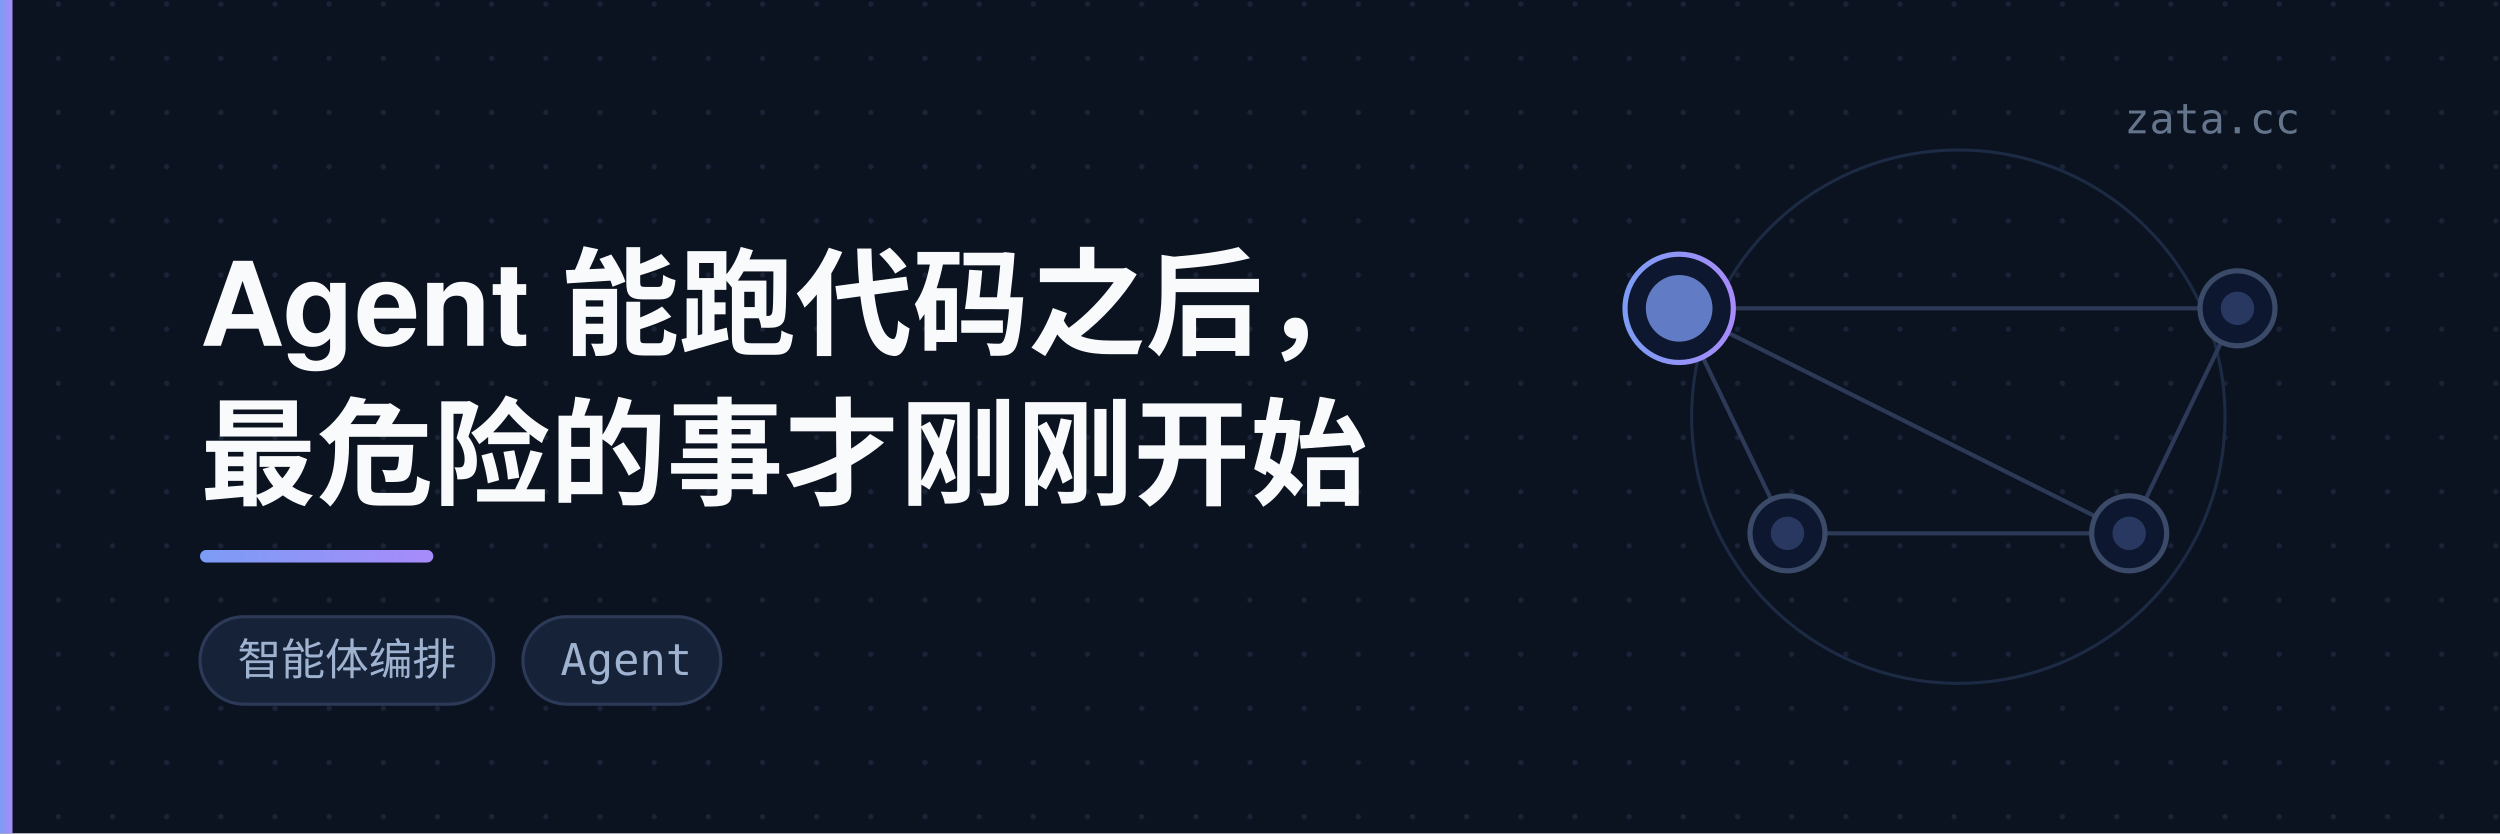
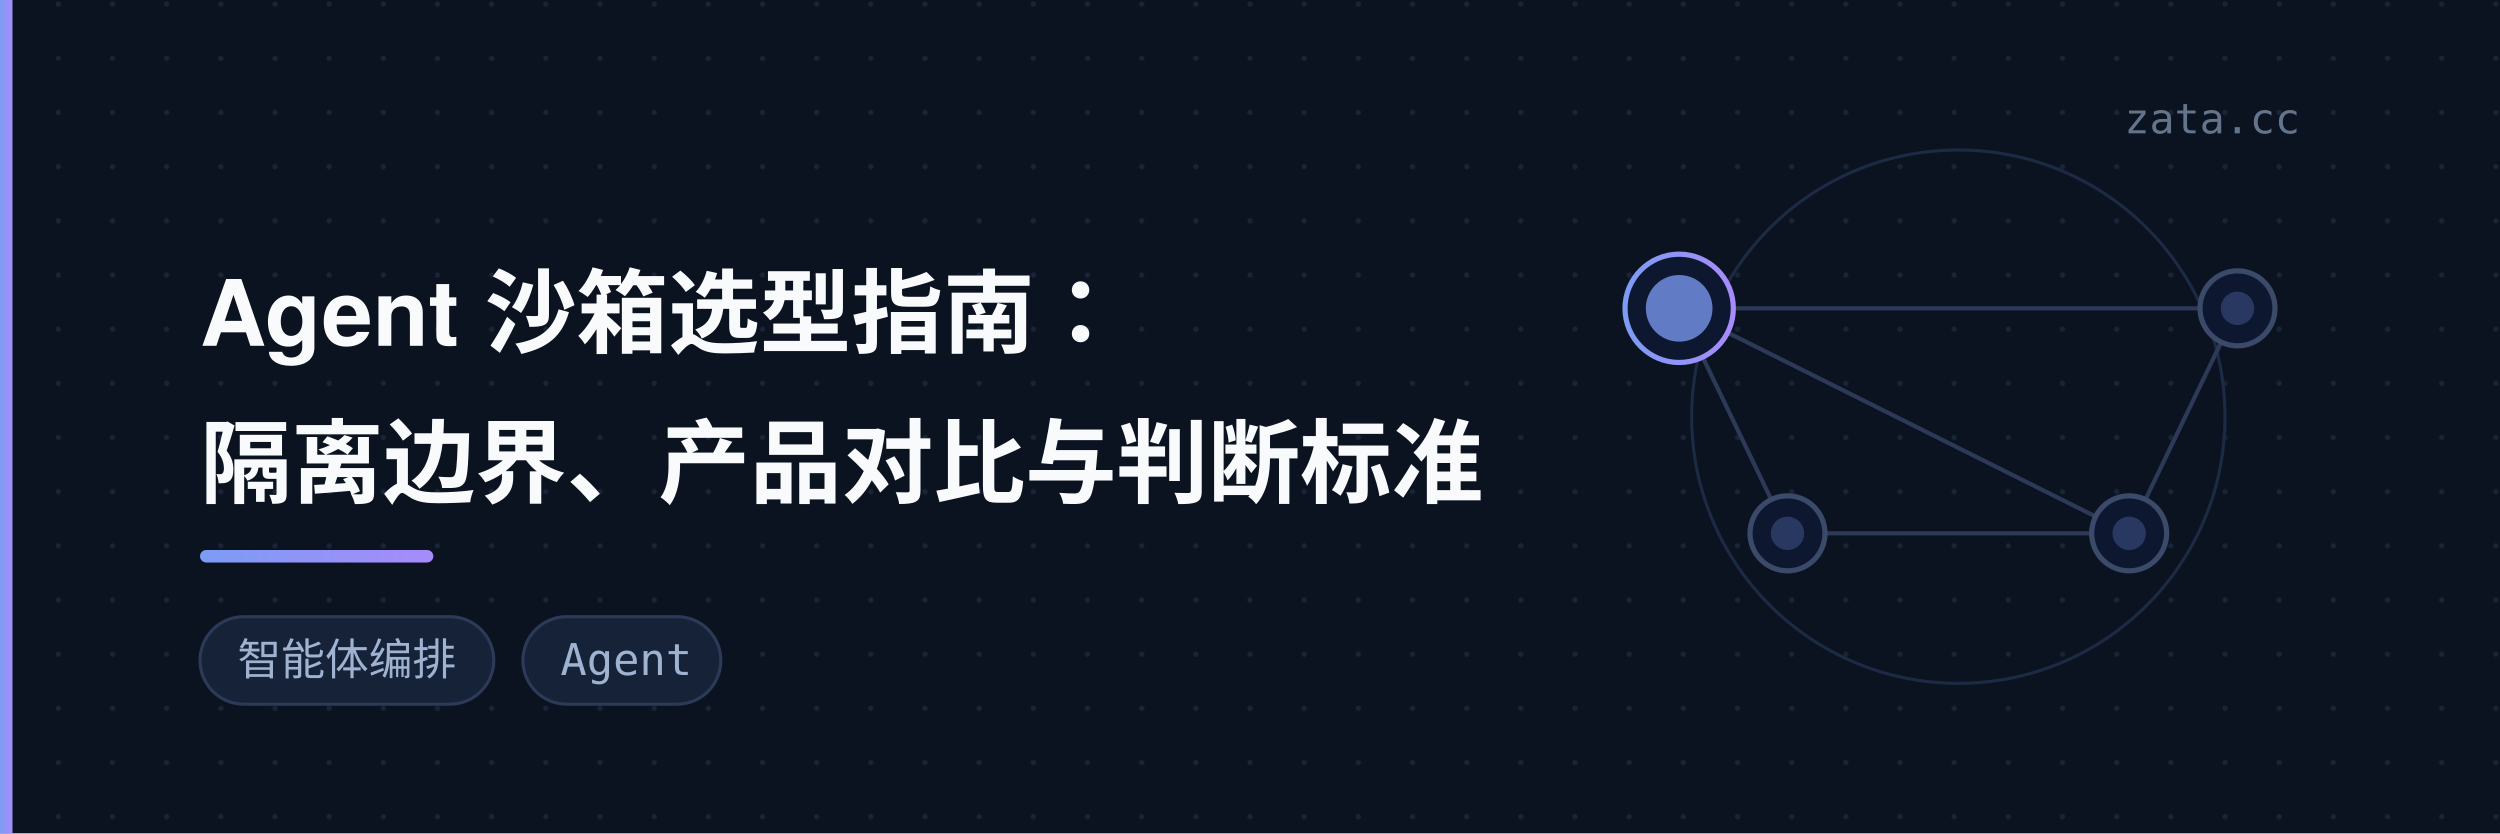
- <svg xmlns="http://www.w3.org/2000/svg" width="1200" height="400" viewBox="0 0 1200 400" role="img" aria-label="Agent 能跑代码之后，最危险的事才刚刚开始">
+ <svg xmlns="http://www.w3.org/2000/svg" width="1200" height="400" viewBox="0 0 1200 400" role="img" aria-label="Agent 沙箱选型指南：隔离边界、产品对比与判断标准">
  <defs>
    <linearGradient id="accent" x1="0%" y1="0%" x2="100%" y2="0%">
      <stop offset="0%" stop-color="#7C9CF5" />
      <stop offset="100%" stop-color="#A78BFA" />
    </linearGradient>
    <pattern id="dots" width="26" height="26" patternUnits="userSpaceOnUse">
      <circle cx="2" cy="2" r="1.3" fill="#26324a" />
    </pattern>
  </defs>
  <rect width="1200" height="400" fill="#0B1220" />
  <rect width="1200" height="400" fill="url(#dots)" opacity="0.55" />
  <rect x="0" y="0" width="6" height="400" fill="url(#accent)" />
  <text x="1104" y="64" text-anchor="end" font-family="ui-monospace,'SF Mono',Menlo,monospace" font-size="20" fill="#64748B">zata.cc</text>
  <circle cx="940" cy="200" r="128" fill="none" stroke="#1c2a44" stroke-width="1.5" />
  <line x1="806" y1="148" x2="1074" y2="148" stroke="#2c3a58" stroke-width="2" />
  <line x1="806" y1="148" x2="858" y2="256" stroke="#2c3a58" stroke-width="2" />
  <line x1="1074" y1="148" x2="1022" y2="256" stroke="#2c3a58" stroke-width="2" />
  <line x1="858" y1="256" x2="1022" y2="256" stroke="#2c3a58" stroke-width="2" />
  <line x1="806" y1="148" x2="1022" y2="256" stroke="#2c3a58" stroke-width="2" />
  <circle cx="806" cy="148" r="26" fill="#0e1730" stroke="url(#accent)" stroke-width="2.5" />
  <circle cx="806" cy="148" r="16" fill="#7C9CF5" opacity="0.75" />
  <circle cx="1074" cy="148" r="18" fill="#0e1730" stroke="#3b4a68" stroke-width="2.5" />
  <circle cx="1074" cy="148" r="8" fill="#7C9CF5" opacity="0.25" />
  <circle cx="858" cy="256" r="18" fill="#0e1730" stroke="#3b4a68" stroke-width="2.5" />
  <circle cx="858" cy="256" r="8" fill="#7C9CF5" opacity="0.25" />
  <circle cx="1022" cy="256" r="18" fill="#0e1730" stroke="#3b4a68" stroke-width="2.5" />
  <circle cx="1022" cy="256" r="8" fill="#7C9CF5" opacity="0.25" />
-   <text x="96" y="166" font-family="'PingFang SC','Noto Sans SC','Helvetica Neue',sans-serif" font-size="56" font-weight="700" fill="#F8FAFC">Agent 能跑代码之后，</text>
-   <text x="96" y="238" font-family="'PingFang SC','Noto Sans SC','Helvetica Neue',sans-serif" font-size="56" font-weight="700" fill="#F8FAFC">最危险的事才刚刚开始</text>
+   <text x="96" y="166" font-family="'PingFang SC','Noto Sans SC','Helvetica Neue',sans-serif" font-size="44" font-weight="700" fill="#F8FAFC">Agent 沙箱选型指南：</text>
+   <text x="96" y="238" font-family="'PingFang SC','Noto Sans SC','Helvetica Neue',sans-serif" font-size="44" font-weight="700" fill="#F8FAFC">隔离边界、产品对比与判断标准</text>
  <rect x="96" y="264" width="112" height="6" rx="3" fill="url(#accent)" />
  <rect x="96" y="296" width="141" height="42" rx="21" fill="#152238" stroke="#2c3a58" stroke-width="1.5" />
  <text x="114" y="324" font-family="ui-monospace,'SF Mono',Menlo,monospace" font-size="21" fill="#9FB3D1">智能体编排</text>
  <rect x="251" y="296" width="95" height="42" rx="21" fill="#152238" stroke="#2c3a58" stroke-width="1.5" />
  <text x="269" y="324" font-family="ui-monospace,'SF Mono',Menlo,monospace" font-size="21" fill="#9FB3D1">Agent</text>
</svg>
